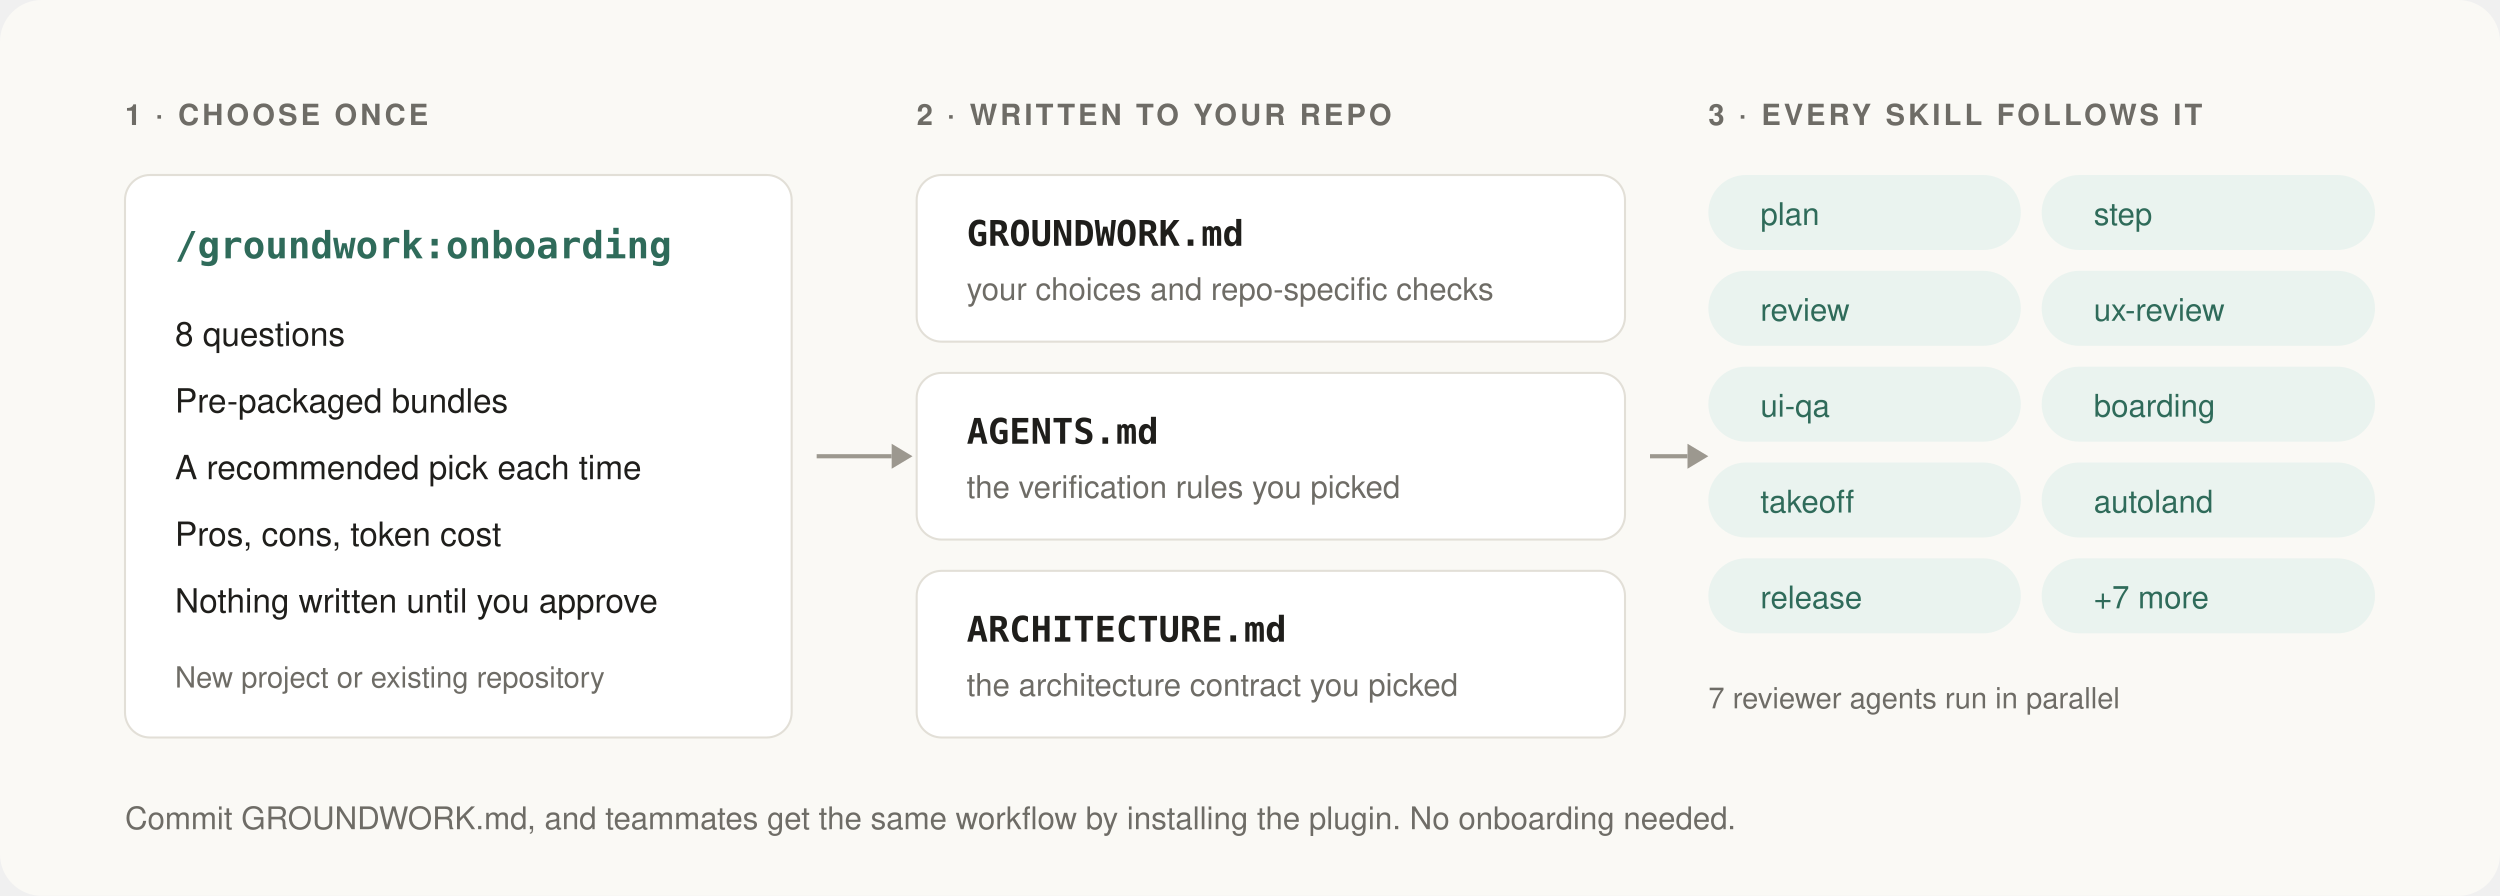
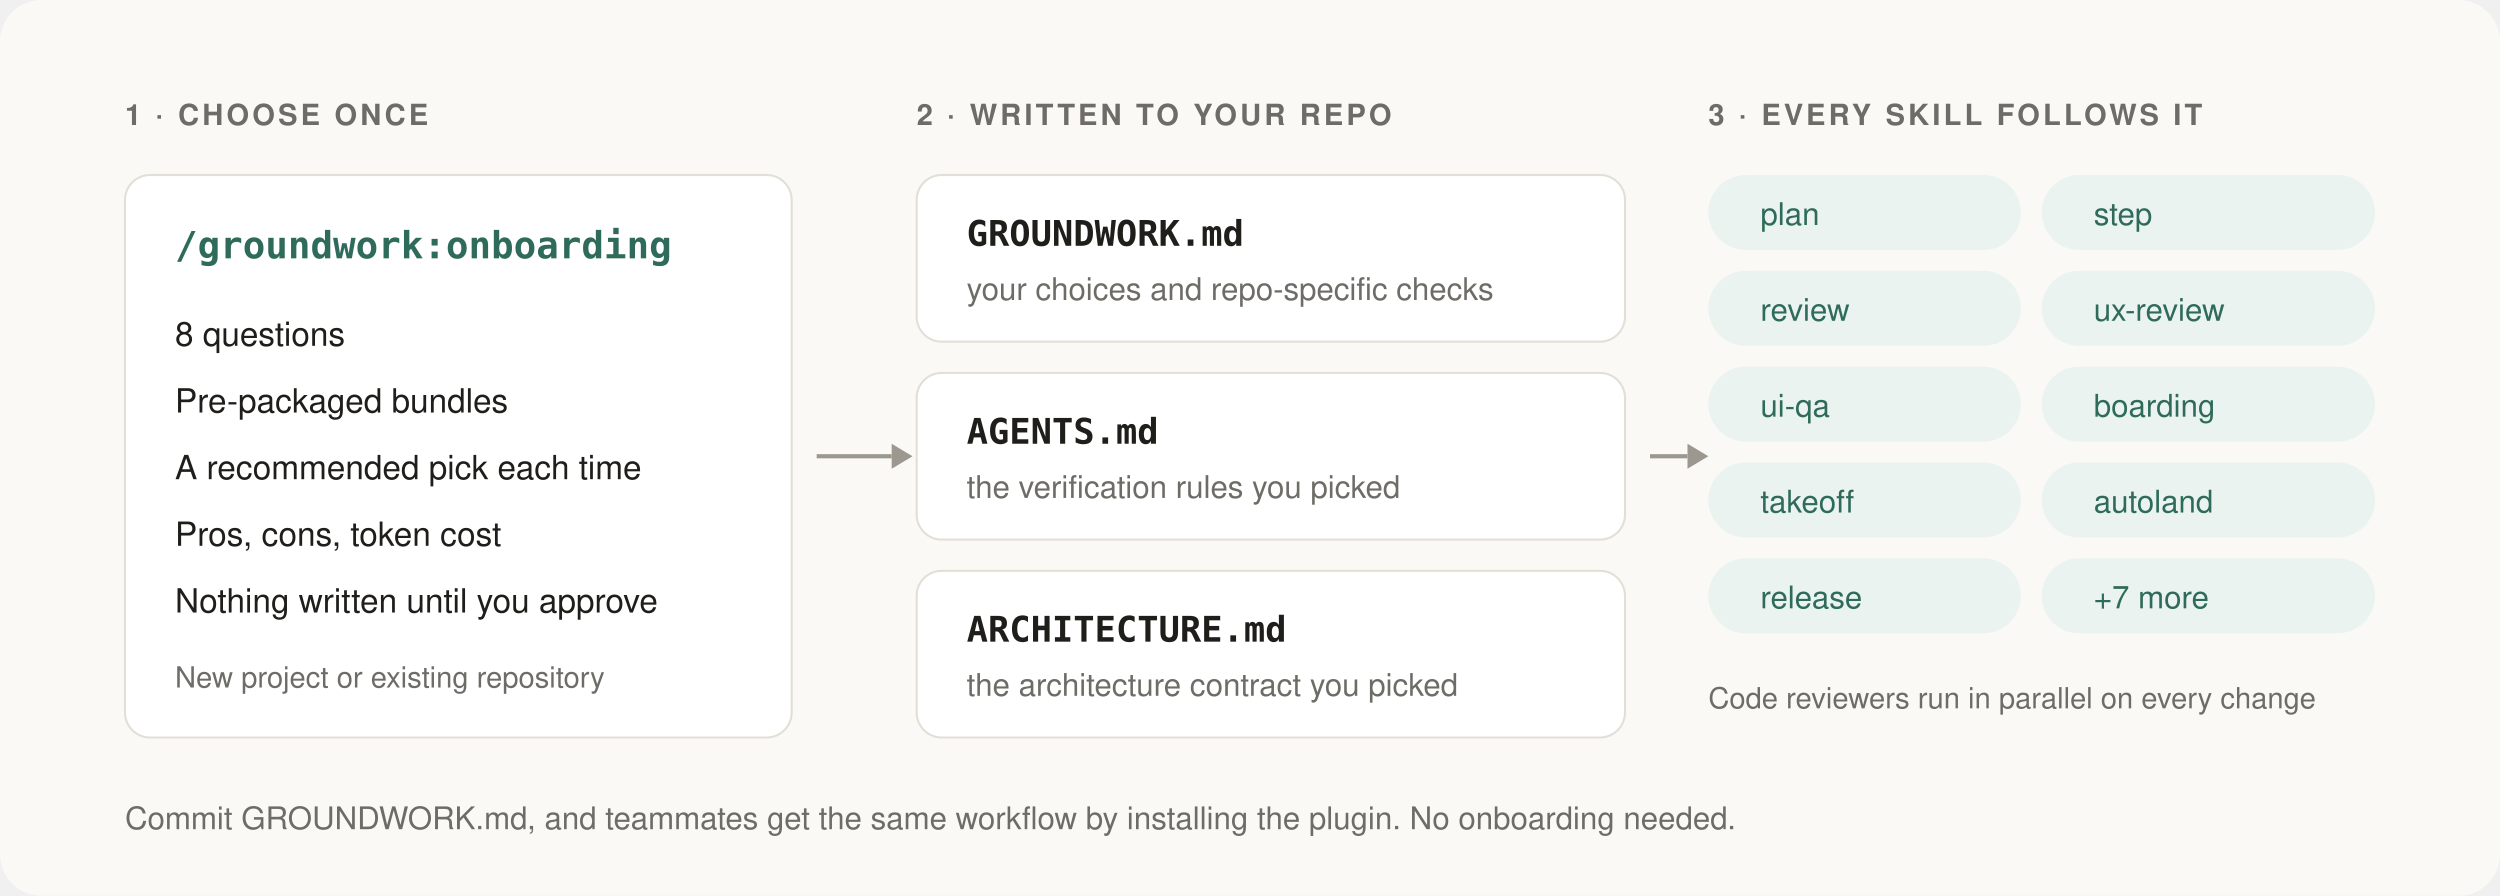
<svg xmlns="http://www.w3.org/2000/svg" width="1200" height="430" viewBox="0 0 1200 430" role="img" aria-labelledby="t d">
  <style>
    .bg{fill:#FAF9F5}.card{fill:#FFFFFF;stroke:#E2DFD7}.ink{fill:#1F1E1B}.mute{fill:#6E6C66}.acc{fill:#2F6B5A}.chip{fill:#EAF3EF}.arrow{stroke:#9C988F;fill:none}.head{fill:#9C988F}
    @media (prefers-color-scheme: dark){
      .bg{fill:#151513}.card{fill:#1F1E1B;stroke:#35332E}.ink{fill:#F3F1EB}.mute{fill:#A29F97}.acc{fill:#8CC7B3}.chip{fill:#1F2D28}.arrow{stroke:#77746C}.head{fill:#77746C}
    }
    text{font-family:-apple-system,BlinkMacSystemFont,"Segoe UI",Helvetica,Arial,sans-serif}
    .mono{font-family:ui-monospace,SFMono-Regular,Menlo,Consolas,monospace}
  </style>
  <rect class="bg" width="1200" height="430" rx="20" />
  <text class="mute" x="60" y="60" font-size="14" font-weight="600" letter-spacing="1.5">1 · CHOOSE ONCE</text>
  <text class="mute" x="440" y="60" font-size="14" font-weight="600" letter-spacing="1.5">2 · WRITTEN TO YOUR REPO</text>
  <text class="mute" x="820" y="60" font-size="14" font-weight="600" letter-spacing="1.5">3 · EVERY SKILL FOLLOWS IT</text>
  <rect class="card" x="60" y="84" width="320" height="270" rx="12" />
  <text class="acc mono" x="84" y="124" font-size="18" font-weight="600">/groundwork:onboarding</text>
  <g class="ink" font-size="16">
    <text x="84" y="166">8 questions</text>
    <text x="84" y="198">Pre-packaged bundles</text>
    <text x="84" y="230">A recommended pick each time</text>
    <text x="84" y="262">Pros, cons, token cost</text>
    <text x="84" y="294">Nothing written until you approve</text>
  </g>
  <text class="mute" x="84" y="330" font-size="14">New project or existing repository</text>
  <path class="arrow" d="M392 219h36" stroke-width="2" />
  <path class="head" d="M428 213l10 6-10 6z" />
  <g font-size="15">
    <rect class="card" x="440" y="84" width="340" height="80" rx="12" />
    <text class="ink mono" x="464" y="118" font-size="17" font-weight="600">GROUNDWORK.md</text>
    <text class="mute" x="464" y="144">your choices and repo-specific checks</text>
    <rect class="card" x="440" y="179" width="340" height="80" rx="12" />
    <text class="ink mono" x="464" y="213" font-size="17" font-weight="600">AGENTS.md</text>
    <text class="mute" x="464" y="239">the verification rules you picked</text>
    <rect class="card" x="440" y="274" width="340" height="80" rx="12" />
    <text class="ink mono" x="464" y="308" font-size="17" font-weight="600">ARCHITECTURE.md</text>
    <text class="mute" x="464" y="334">the architecture contract you picked</text>
  </g>
  <path class="arrow" d="M792 219h18" stroke-width="2" />
  <path class="head" d="M810 213l10 6-10 6z" />
  <g class="mono" font-size="15">
    <rect class="chip" x="820" y="84" width="150" height="36" rx="18" />
    <text class="acc" x="845" y="108">plan</text>
    <rect class="chip" x="980" y="84" width="160" height="36" rx="18" />
    <text class="acc" x="1005" y="108">step</text>
    <rect class="chip" x="820" y="130" width="150" height="36" rx="18" />
    <text class="acc" x="845" y="154">review</text>
    <rect class="chip" x="980" y="130" width="160" height="36" rx="18" />
    <text class="acc" x="1005" y="154">ux-review</text>
    <rect class="chip" x="820" y="176" width="150" height="36" rx="18" />
    <text class="acc" x="845" y="200">ui-qa</text>
    <rect class="chip" x="980" y="176" width="160" height="36" rx="18" />
    <text class="acc" x="1005" y="200">boarding</text>
    <rect class="chip" x="820" y="222" width="150" height="36" rx="18" />
    <text class="acc" x="845" y="246">takeoff</text>
    <rect class="chip" x="980" y="222" width="160" height="36" rx="18" />
    <text class="acc" x="1005" y="246">autoland</text>
    <rect class="chip" x="820" y="268" width="150" height="36" rx="18" />
    <text class="acc" x="845" y="292">release</text>
    <rect class="chip" x="980" y="268" width="160" height="36" rx="18" />
    <text class="acc" x="1005" y="292">+7 more</text>
  </g>
-   <text class="mute" x="820" y="340" font-size="14">7 reviewer agents run in parallel</text>
+   <text class="mute" x="820" y="340" font-size="14">Code reviewers run in parallel on every change</text>
  <text class="mute" x="60" y="398" font-size="15">Commit GROUNDWORK.md, and teammates get the same workflow by installing the plugin. No onboarding needed.</text>
</svg>
